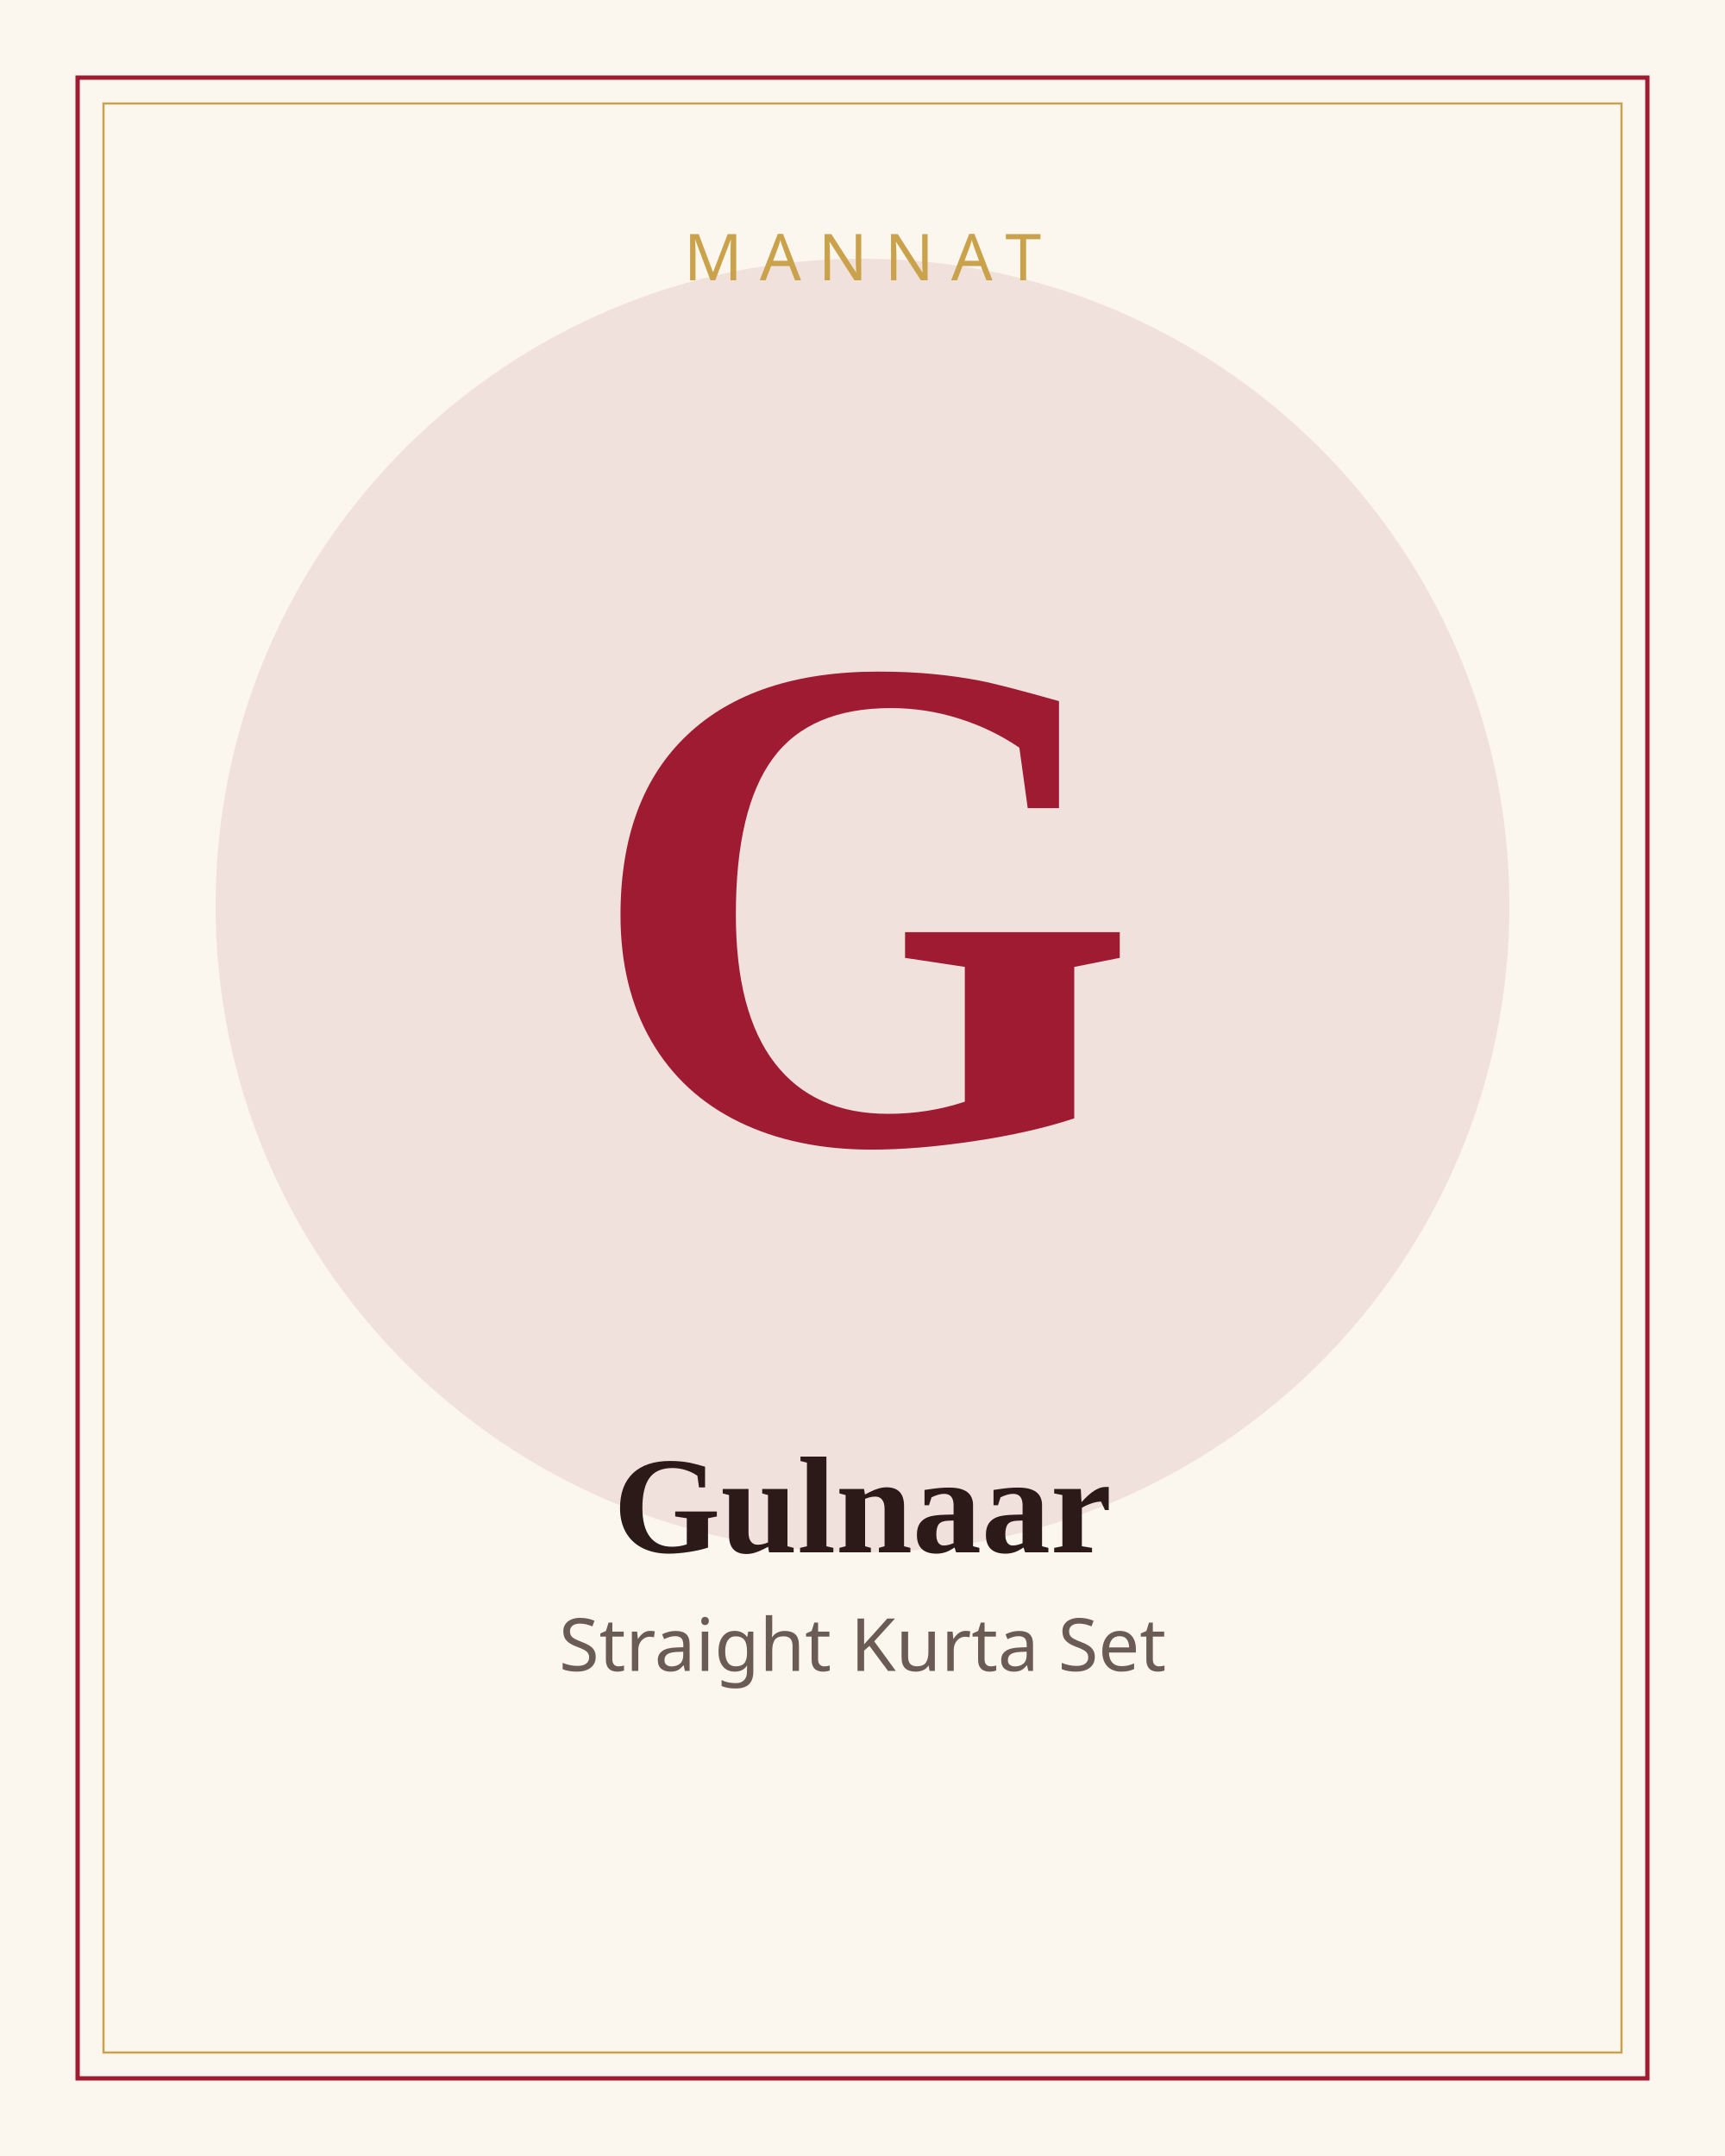
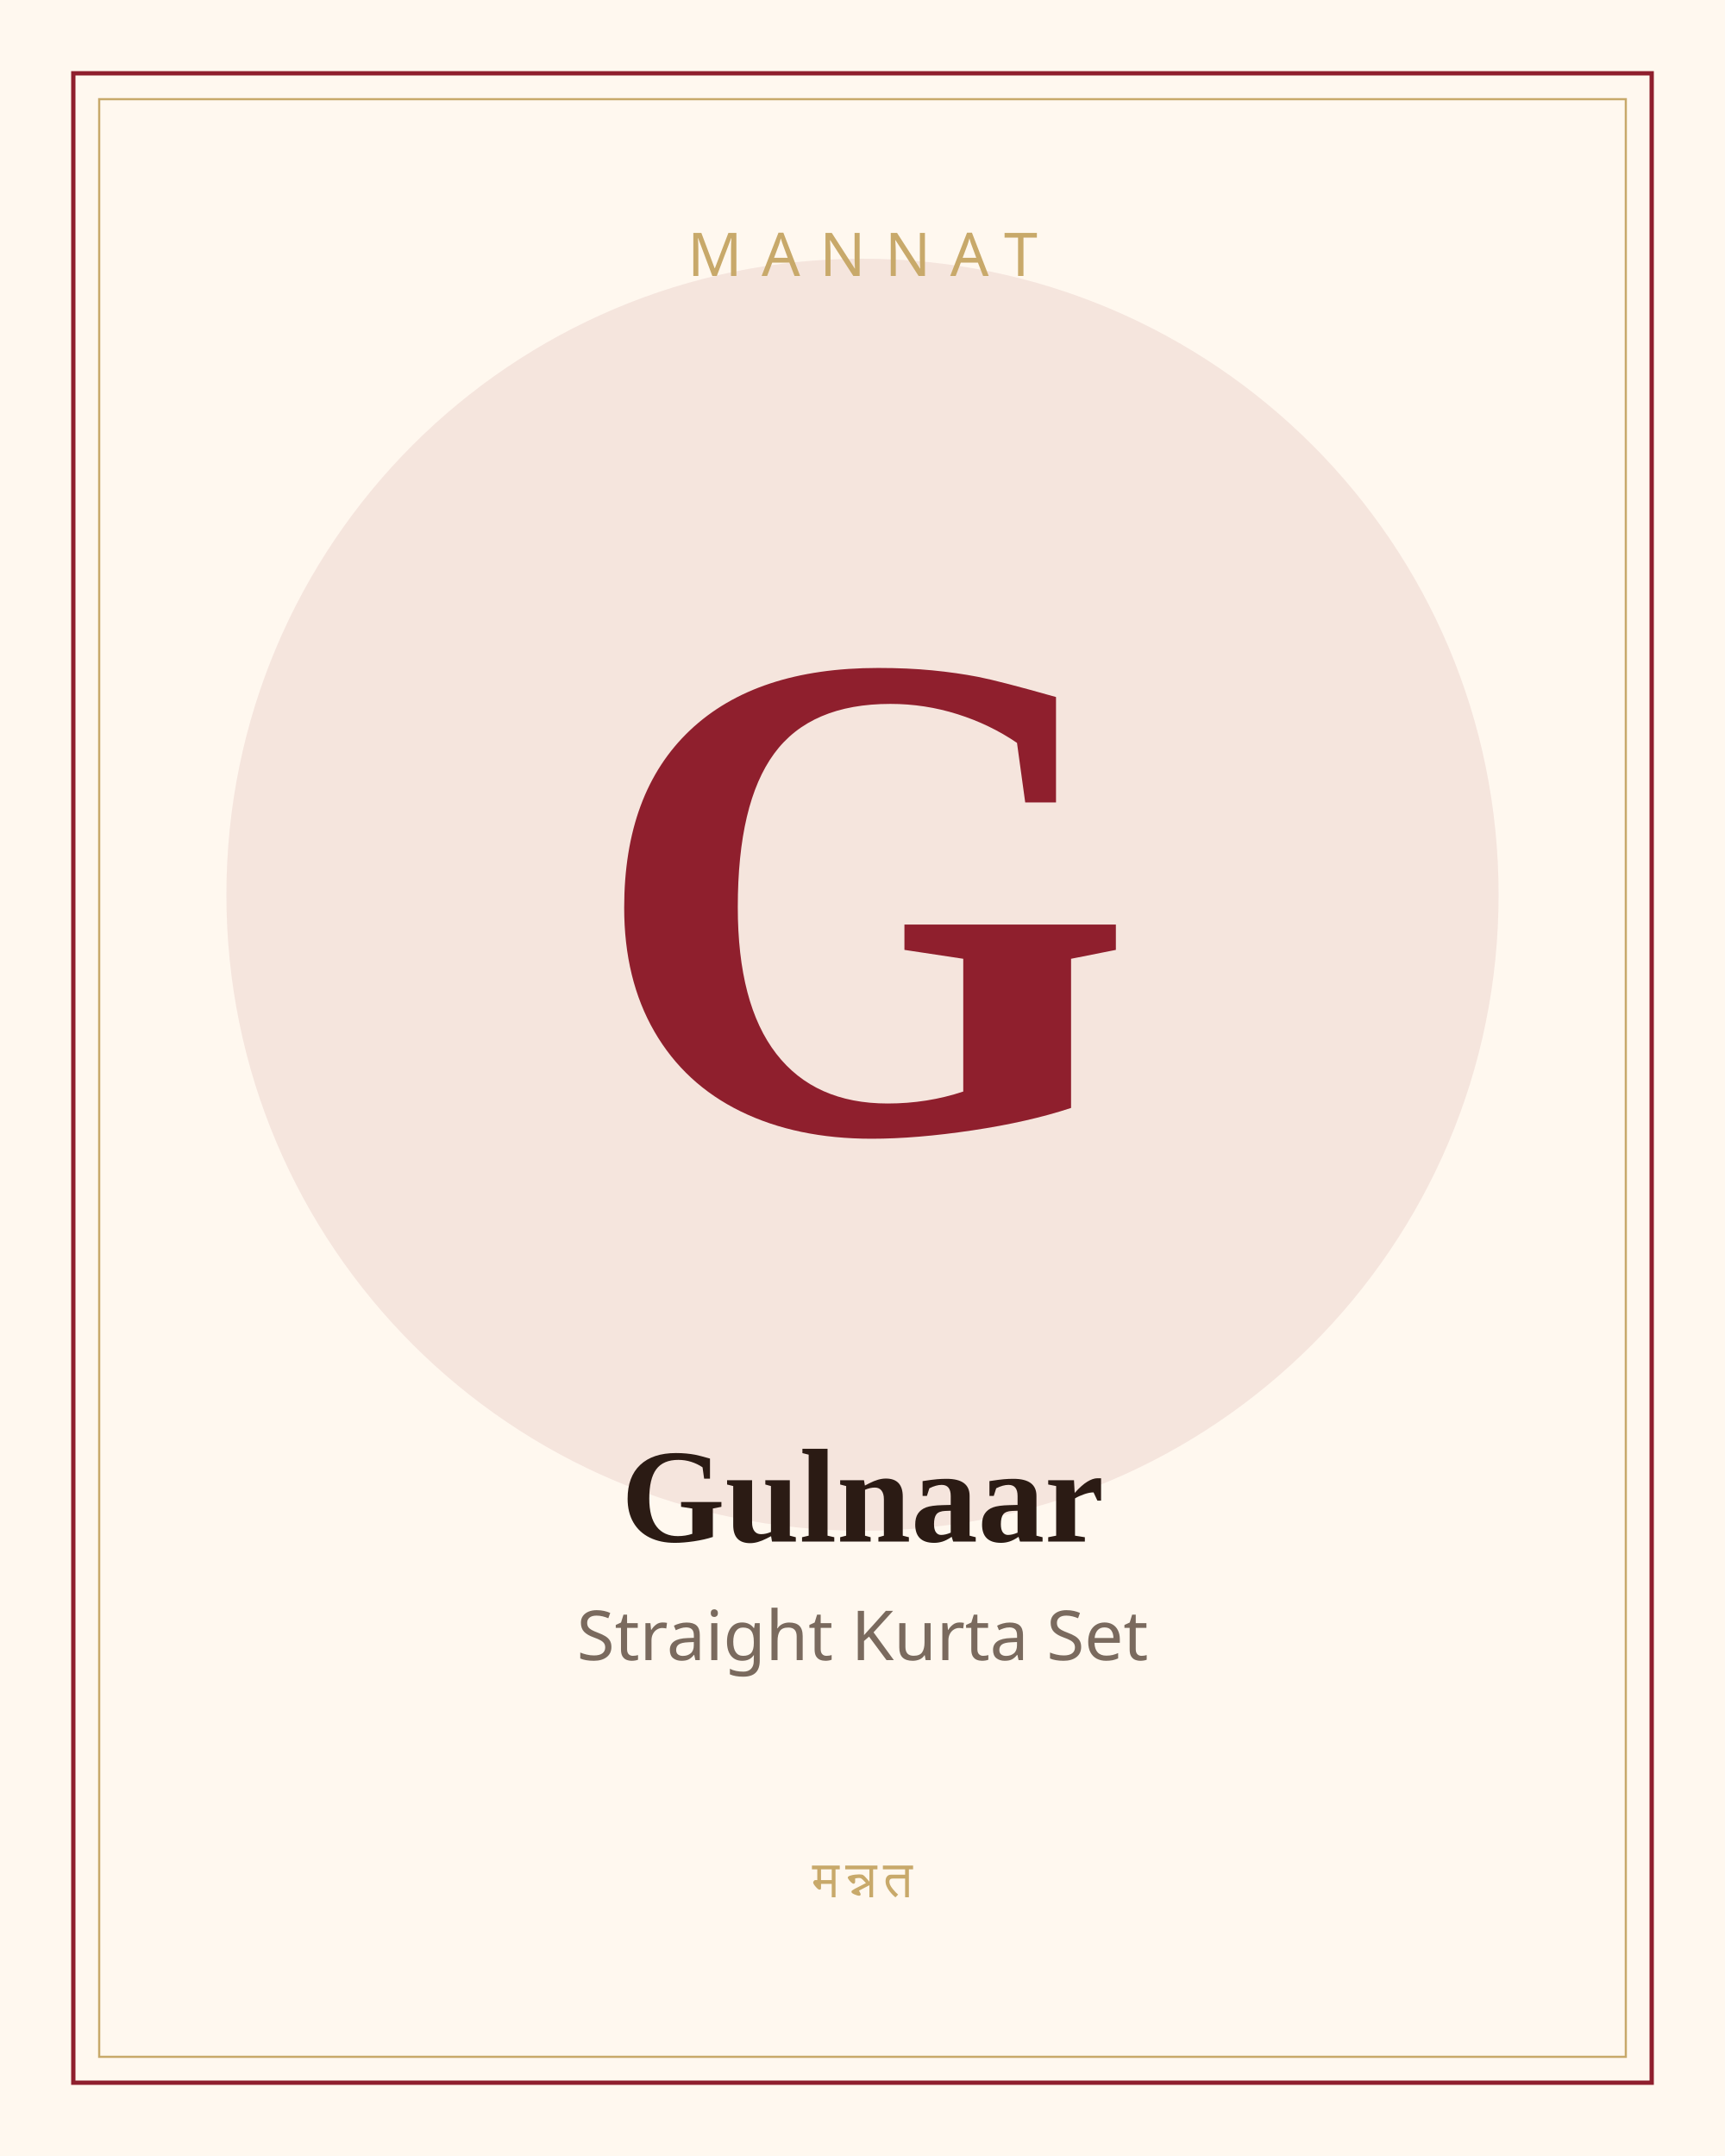
<svg xmlns="http://www.w3.org/2000/svg" viewBox="0 0 800 1000">
-   <rect width="800" height="1000" fill="#FBF6EE" />
-   <rect x="36" y="36" width="728" height="928" fill="none" stroke="#9E1B32" stroke-width="2" />
-   <rect x="48" y="48" width="704" height="904" fill="none" stroke="#C9A24B" stroke-width="1" />
-   <circle cx="400" cy="420" r="300" fill="#9E1B32" opacity="0.10" />
-   <text x="400" y="530" text-anchor="middle" font-family="Georgia, 'Playfair Display', 'Times New Roman', serif" font-weight="bold" font-size="330" fill="#9E1B32">G</text>
-   <text x="400" y="720" text-anchor="middle" font-family="Georgia, 'Playfair Display', 'Times New Roman', serif" font-weight="bold" font-size="64" fill="#2B1A17">Gulnaar</text>
-   <text x="400" y="775" text-anchor="middle" font-family="system-ui, 'Segoe UI', sans-serif" font-size="34" fill="#6B5B55">Straight Kurta Set</text>
-   <text x="400" y="130" text-anchor="middle" font-family="system-ui, 'Segoe UI', sans-serif" font-size="30" letter-spacing="8" fill="#C9A24B">MANNAT</text>
+   <rect width="800" height="1000" fill="#FFF8EF" />
+   <rect x="34" y="34" width="732" height="932" fill="none" stroke="#8F1F2D" stroke-width="2" />
+   <rect x="46" y="46" width="708" height="908" fill="none" stroke="#C8A96A" stroke-width="1" />
+   <circle cx="400" cy="415" r="295" fill="#8F1F2D" opacity="0.09" />
+   <text x="400" y="525" text-anchor="middle" font-family="Georgia, 'Cormorant Garamond', 'Times New Roman', serif" font-weight="600" font-size="325" fill="#8F1F2D">G</text>
+   <text x="400" y="715" text-anchor="middle" font-family="Georgia, 'Cormorant Garamond', 'Times New Roman', serif" font-weight="600" font-size="62" fill="#2B1B14">Gulnaar</text>
+   <text x="400" y="770" text-anchor="middle" font-family="system-ui, 'Segoe UI', sans-serif" font-size="32" fill="#7A6A5E">Straight Kurta Set</text>
+   <text x="400" y="128" text-anchor="middle" font-family="system-ui, 'Segoe UI', sans-serif" font-size="28" letter-spacing="9" fill="#C8A96A">MANNAT</text>
+   <text x="400" y="880" text-anchor="middle" font-family="system-ui, 'Segoe UI', sans-serif" font-size="24" letter-spacing="3" fill="#C8A96A">मन्नत</text>
</svg>
